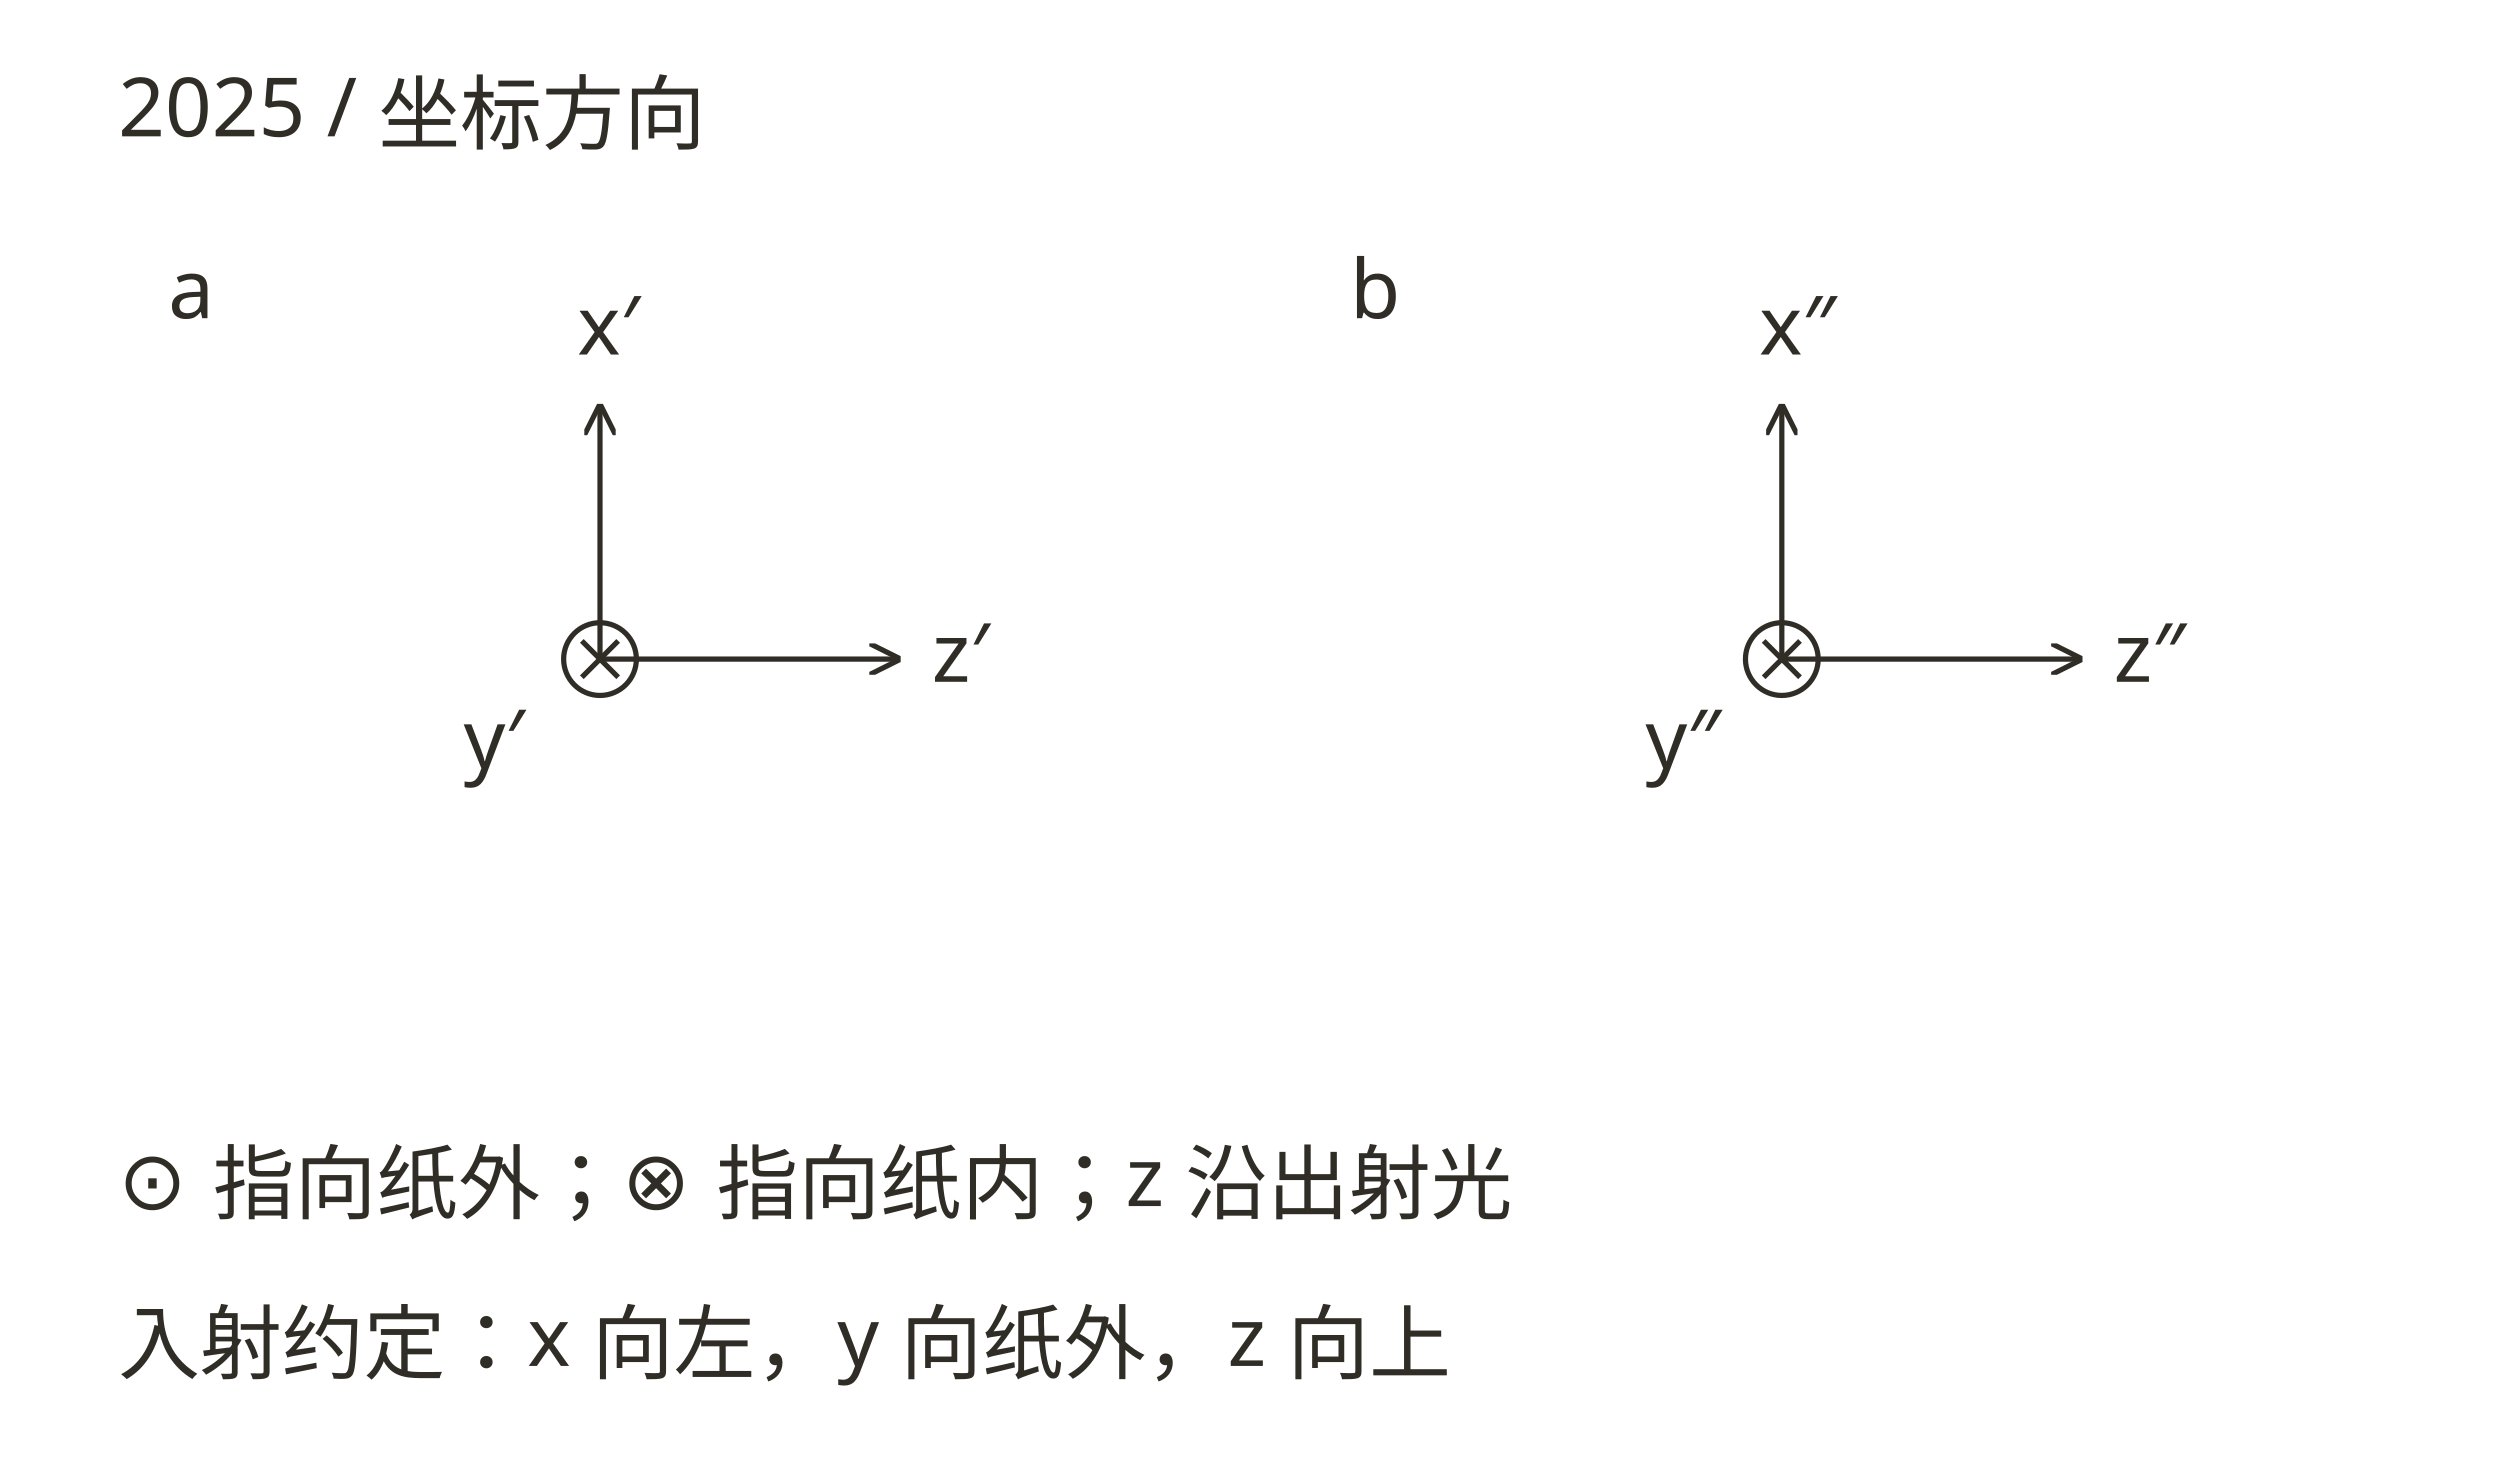
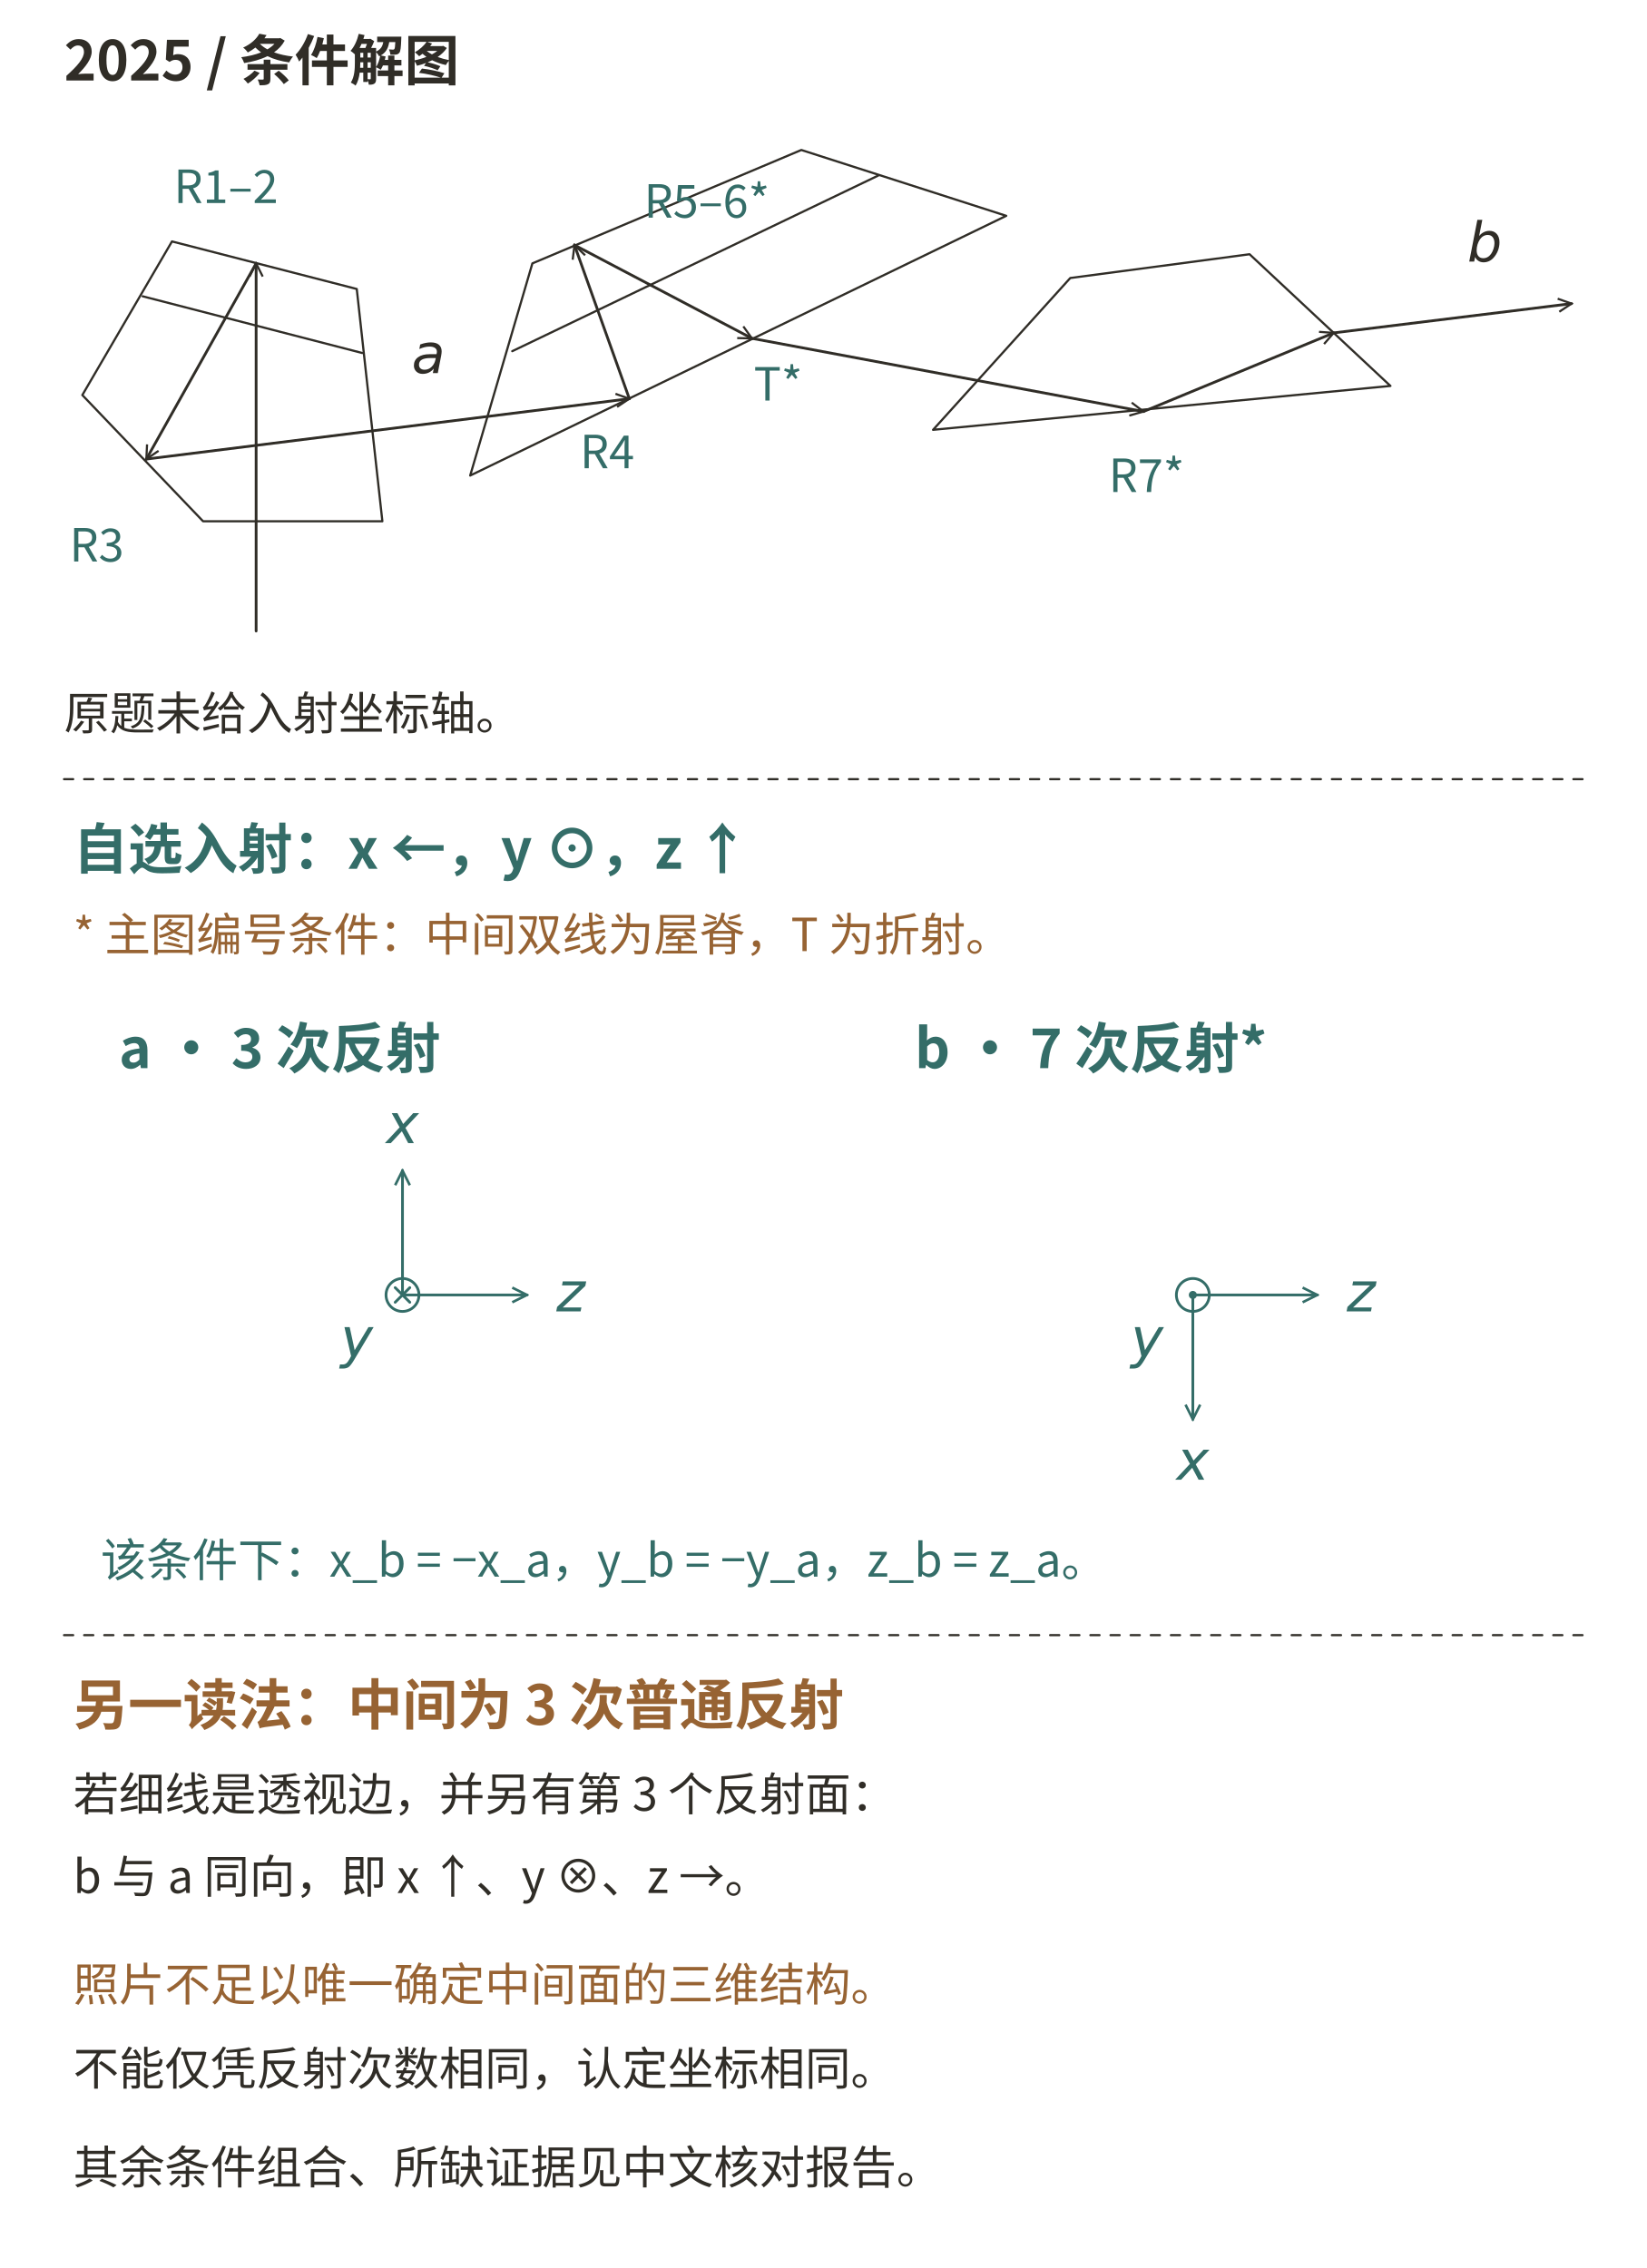
- <svg xmlns="http://www.w3.org/2000/svg" viewBox="0 0 550 325" role="img" aria-labelledby="title">
+ <svg xmlns="http://www.w3.org/2000/svg" width="900" height="1240" viewBox="0 0 900 1240" role="img" aria-labelledby="title description">
  <defs>
-     <marker id="arrow" viewBox="0 0 6 6" refX="5" refY="3" markerWidth="6" markerHeight="6" orient="auto">
-       <path d="M0 0L6 3L0 6" fill="none" stroke="#302d27" stroke-width=".9" />
+     <marker id="arrow" viewBox="0 0 10 10" refX="9" refY="5" markerWidth="9" markerHeight="9" markerUnits="userSpaceOnUse" orient="auto-start-reverse">
+       <path d="M1 1 L9 5 L1 9" fill="none" stroke="#302D27" stroke-width="1.3" />
+     </marker>
+     <marker id="answer-arrow" viewBox="0 0 10 10" refX="9" refY="5" markerWidth="10" markerHeight="10" markerUnits="userSpaceOnUse" orient="auto">
+       <path d="M1 1 L9 5 L1 9" fill="none" stroke="#346D68" stroke-width="1.4" />
    </marker>
  </defs>
-   <style>path,circle{fill:none;stroke:#302d27;stroke-width:1.15;vector-effect:non-scaling-stroke;stroke-linejoin:round}.edge{opacity:.6}.dot{fill:#302d27;stroke:none}text{fill:#302d27;font:18px 'Microsoft YaHei','Segoe UI',sans-serif;stroke:none}</style>
-   <text x="26" y="30">2025 / 坐标方向</text>
-   <text x="37" y="70">a</text>
-   <path d="M132,145L132,90" marker-end="url(#arrow)" />
-   <path d="M132,145L197,145" marker-end="url(#arrow)" />
-   <text x="127" y="78">x′</text>
-   <text x="205" y="150">z′</text>
-   <circle cx="132" cy="145" r="8" />
-   <path d="M128,141L136,149" />
-   <path d="M128,149L136,141" />
-   <text x="102" y="169">y′</text>
-   <text x="297" y="70">b</text>
-   <path d="M392,145L392,90" marker-end="url(#arrow)" />
-   <path d="M392,145L457,145" marker-end="url(#arrow)" />
-   <text x="387" y="78">x″</text>
-   <text x="465" y="150">z″</text>
-   <circle cx="392" cy="145" r="8" />
-   <path d="M388,141L396,149" />
-   <path d="M388,149L396,141" />
-   <text x="362" y="169">y″</text>
-   <text x="26" y="266">⊙ 指向纸外；⊗ 指向纸内；z 沿出射光</text>
-   <text x="26" y="302">入射约定：x 向左，y 向纸外，z 向上</text>
+   <style>
+ .line {fill:none;stroke:#302D27;stroke-width:1.2;stroke-linejoin:round;stroke-linecap:round;vector-effect:non-scaling-stroke}
+ .ray {stroke-width:1.5}
+ .answer {stroke:#346D68;stroke-width:1.5}
+ text {fill:#302D27;font:28px 'Noto Sans CJK SC','Microsoft YaHei',sans-serif}
+ .math {font-family:'DejaVu Sans',sans-serif;font-style:italic;font-size:30px}
+ .heading {font-size:30px;font-weight:600}
+ .note {font-size:25px}
+ .number {font-size:25px;fill:#346D68}
+ .result {fill:#346D68}
+ .caution {fill:#976333}
+ </style>
+   <text x="35" y="44" class="heading" text-anchor="start">2025  /  条件解图</text>
+   <g id="original-geometry">
+     <path class="line " d="M45,216 L94,132 L195,158 L209,285 L111,285 L45,216" />
+     <style>
+  .secondary{stroke:#976333;stroke-width:1.5}
+  @media (prefers-color-scheme:dark){
+  .line{stroke:#E8DCC3}text{fill:#E8DCC3}.answer{stroke:#9CCBBB}.result,.number{fill:#9CCBBB}
+  .secondary{stroke:#DDB587}.caution{fill:#DDB587}
+  #arrow path{stroke:#E8DCC3}#answer-arrow path{stroke:#9CCBBB}
+  circle[style]{fill:#E8DCC3!important}
+  }
+  </style>
+     <path class="line " d="M78,162 L198,193" />
+     <path class="line " d="M257,260 L291,144 L438,82 L550,118 L257,260" />
+     <path class="line " d="M280,192 L480,96" />
+     <path class="line " d="M510,235 L585,152 L683,139 L760,211 L510,235" />
+     <path class="line ray" d="M140,345 L140,144" marker-end="url(#arrow)" />
+     <path class="line ray" d="M140,144 L80,251" marker-end="url(#arrow)" />
+     <path class="line ray" d="M80,251 L344,218" marker-end="url(#arrow)" />
+     <path class="line ray" d="M344,218 L314,134" marker-end="url(#arrow)" />
+     <path class="line ray" d="M314,134 L411,185" marker-end="url(#arrow)" />
+     <path class="line ray" d="M411,185 L625,225" marker-end="url(#arrow)" />
+     <path class="line ray" d="M625,225 L729,182" marker-end="url(#arrow)" />
+     <path class="line ray" d="M729,182 L859,166" marker-end="url(#arrow)" />
+     <text x="225" y="204" class="math" text-anchor="start">a</text>
+     <text x="802" y="143" class="math" text-anchor="start">b</text>
+   </g>
+   <g id="reflection-labels">
+     <text x="95" y="111" class="number" text-anchor="start">R1–2</text>
+     <text x="38" y="307" class="number" text-anchor="start">R3</text>
+     <text x="317" y="256" class="number" text-anchor="start">R4</text>
+     <text x="352" y="119" class="number" text-anchor="start">R5–6*</text>
+     <text x="606" y="269" class="number" text-anchor="start">R7*</text>
+     <text x="412" y="219" class="number" text-anchor="start">T*</text>
+   </g>
+   <text x="35" y="399" class="note" text-anchor="start">原题未给入射坐标轴。</text>
+   <path class="line " d="M35,426 L865,426" stroke-dasharray="5 6" />
+   <text x="40" y="475" class="heading result" text-anchor="start">自选入射：x ←，y ⊙，z ↑</text>
+   <text x="40" y="520" class="note caution" text-anchor="start">* 主图编号条件：中间双线为屋脊，T 为折射。</text>
+   <text x="65" y="584" class="heading result" text-anchor="start">a  ·  3 次反射</text>
+   <text x="500" y="584" class="heading result" text-anchor="start">b  ·  7 次反射*</text>
+   <path class="line answer" d="M220,708 L220,640" marker-end="url(#answer-arrow)" />
+   <text x="220" y="625" class="math result" text-anchor="middle">x</text>
+   <path class="line answer" d="M220,708 L288,708" marker-end="url(#answer-arrow)" />
+   <text x="312" y="717" class="math result" text-anchor="middle">z</text>
+   <circle class="line answer" cx="220" cy="708" r="9" />
+   <path class="line answer" d="M216,704 L224,712" />
+   <path class="line answer" d="M216,712 L224,704" />
+   <text x="195" y="742" class="math result" text-anchor="middle">y</text>
+   <path class="line answer" d="M652,708 L652,776" marker-end="url(#answer-arrow)" />
+   <text x="652" y="809" class="math result" text-anchor="middle">x</text>
+   <path class="line answer" d="M652,708 L720,708" marker-end="url(#answer-arrow)" />
+   <text x="744" y="717" class="math result" text-anchor="middle">z</text>
+   <circle class="line answer" cx="652" cy="708" r="9" />
+   <circle class="line " cx="652" cy="708" r="2.2" style="fill:#346D68;stroke:none" />
+   <text x="627" y="742" class="math result" text-anchor="middle">y</text>
+   <text x="55" y="862" class="note result" text-anchor="start">该条件下：x_b = −x_a，y_b = −y_a，z_b = z_a。</text>
+   <path class="line " d="M35,894 L865,894" stroke-dasharray="5 6" />
+   <text x="40" y="943" class="heading caution" text-anchor="start">另一读法：中间为 3 次普通反射</text>
+   <text x="40" y="990" class="note" text-anchor="start">若细线是透视边，并另有第 3 个反射面：</text>
+   <text x="40" y="1035" class="note" text-anchor="start">b 与 a 同向，即 x ↑、y ⊗、z →。</text>
+   <text x="40" y="1094" class="note caution" text-anchor="start">照片不足以唯一确定中间面的三维结构。</text>
+   <text x="40" y="1140" class="note" text-anchor="start">不能仅凭反射次数相同，认定坐标相同。</text>
+   <text x="40" y="1194" class="note" text-anchor="start">其余条件组合、所缺证据见中文核对报告。</text>
</svg>
